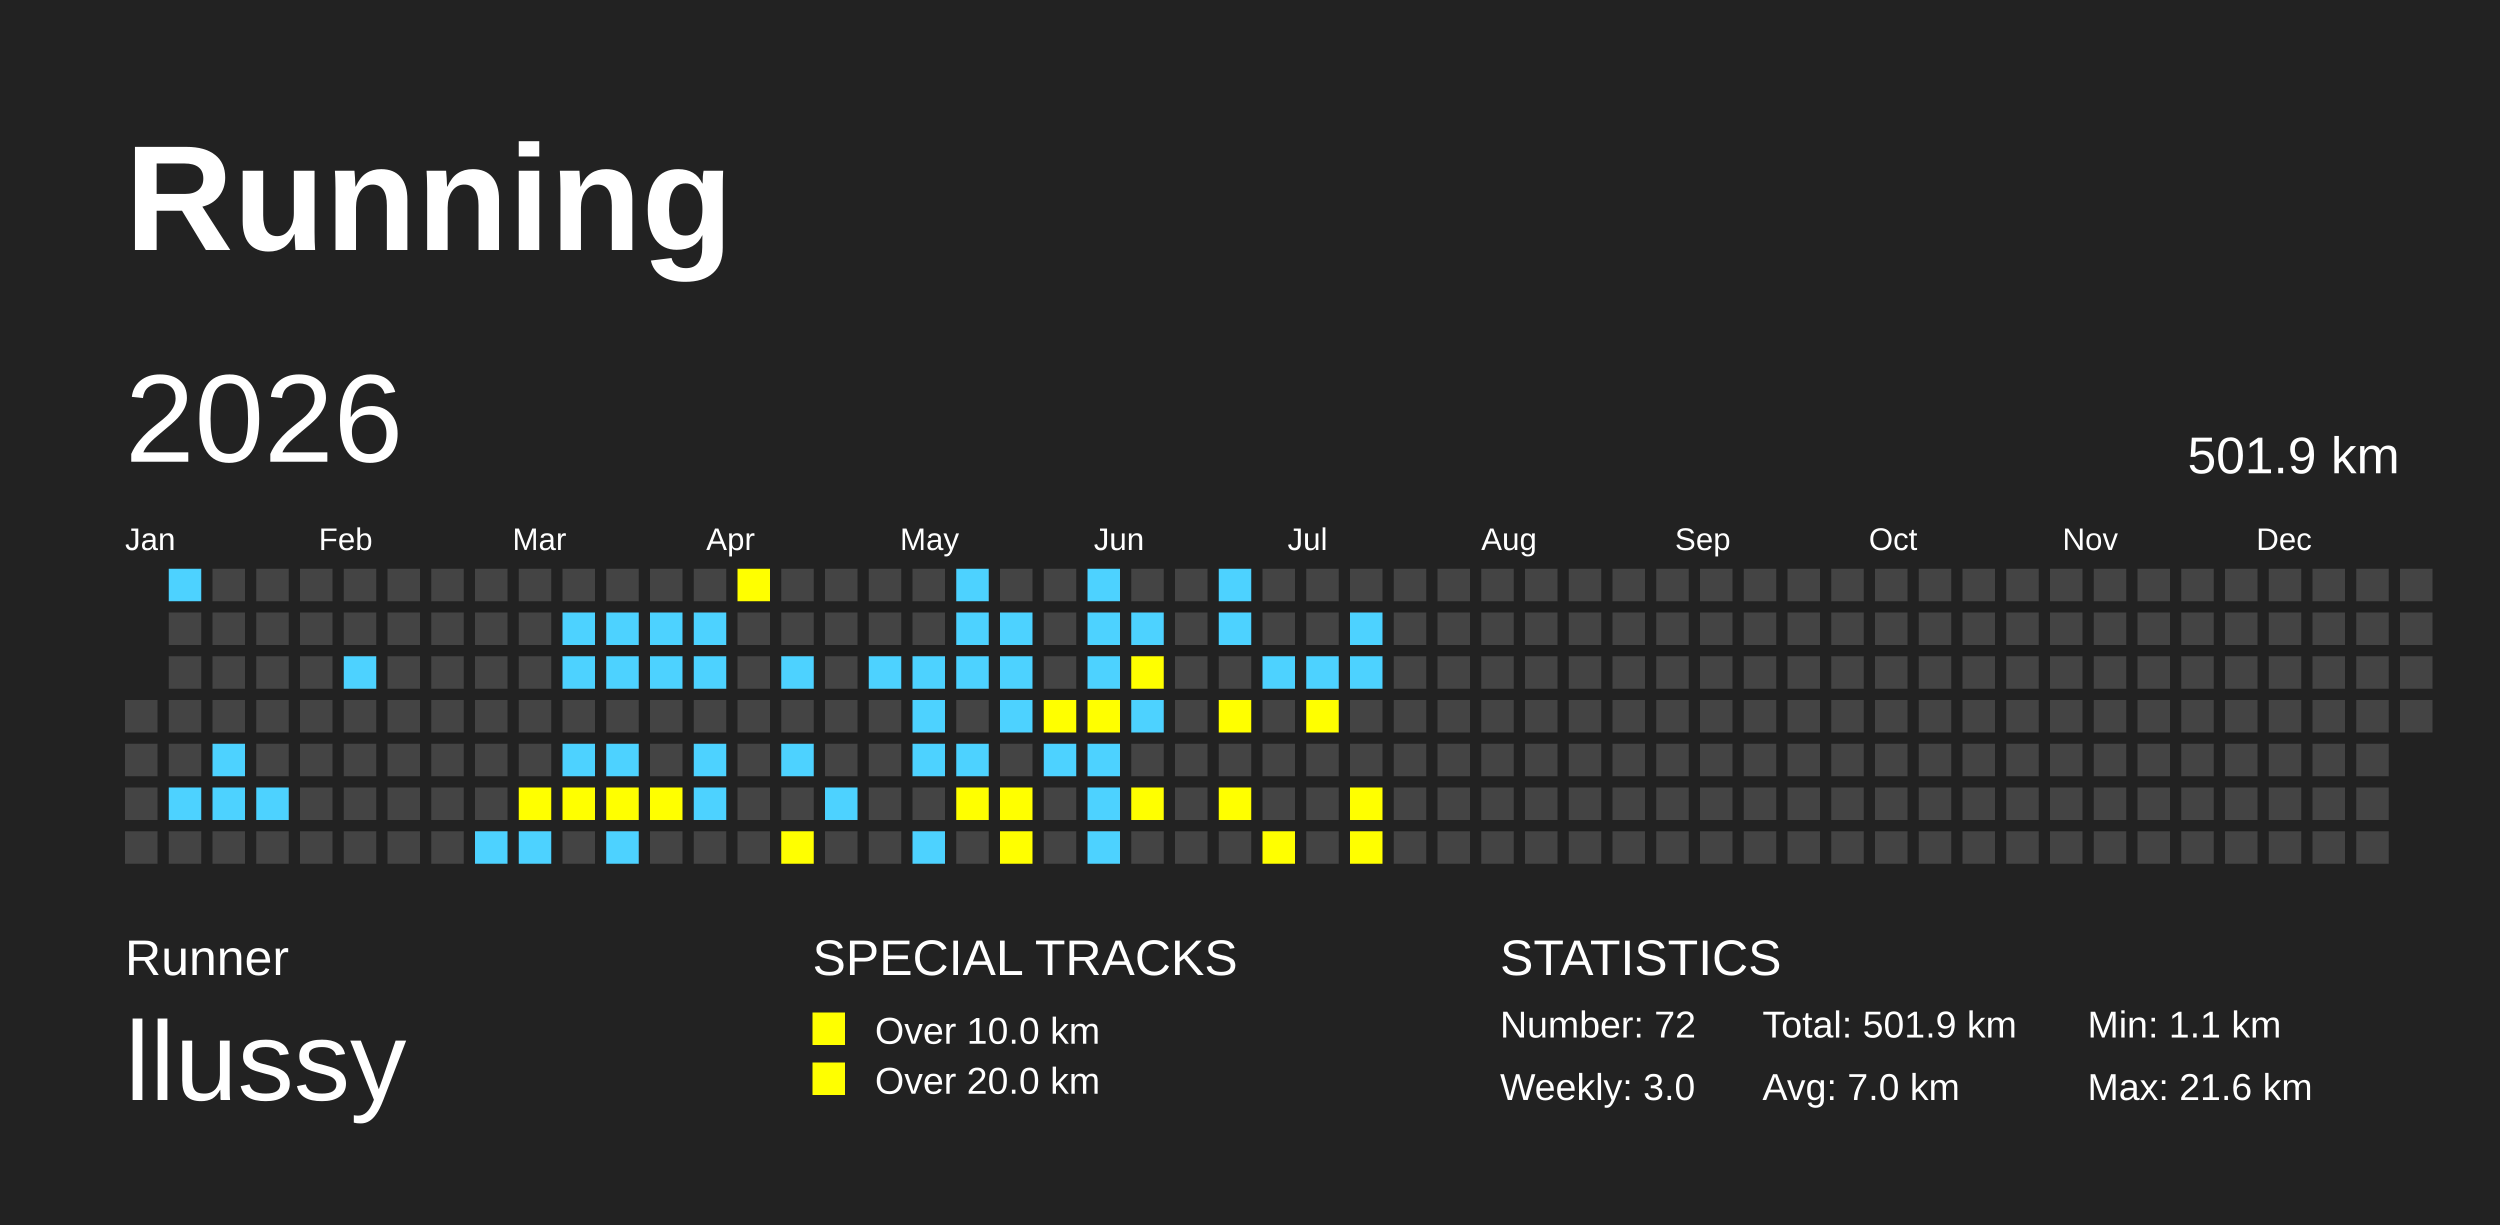
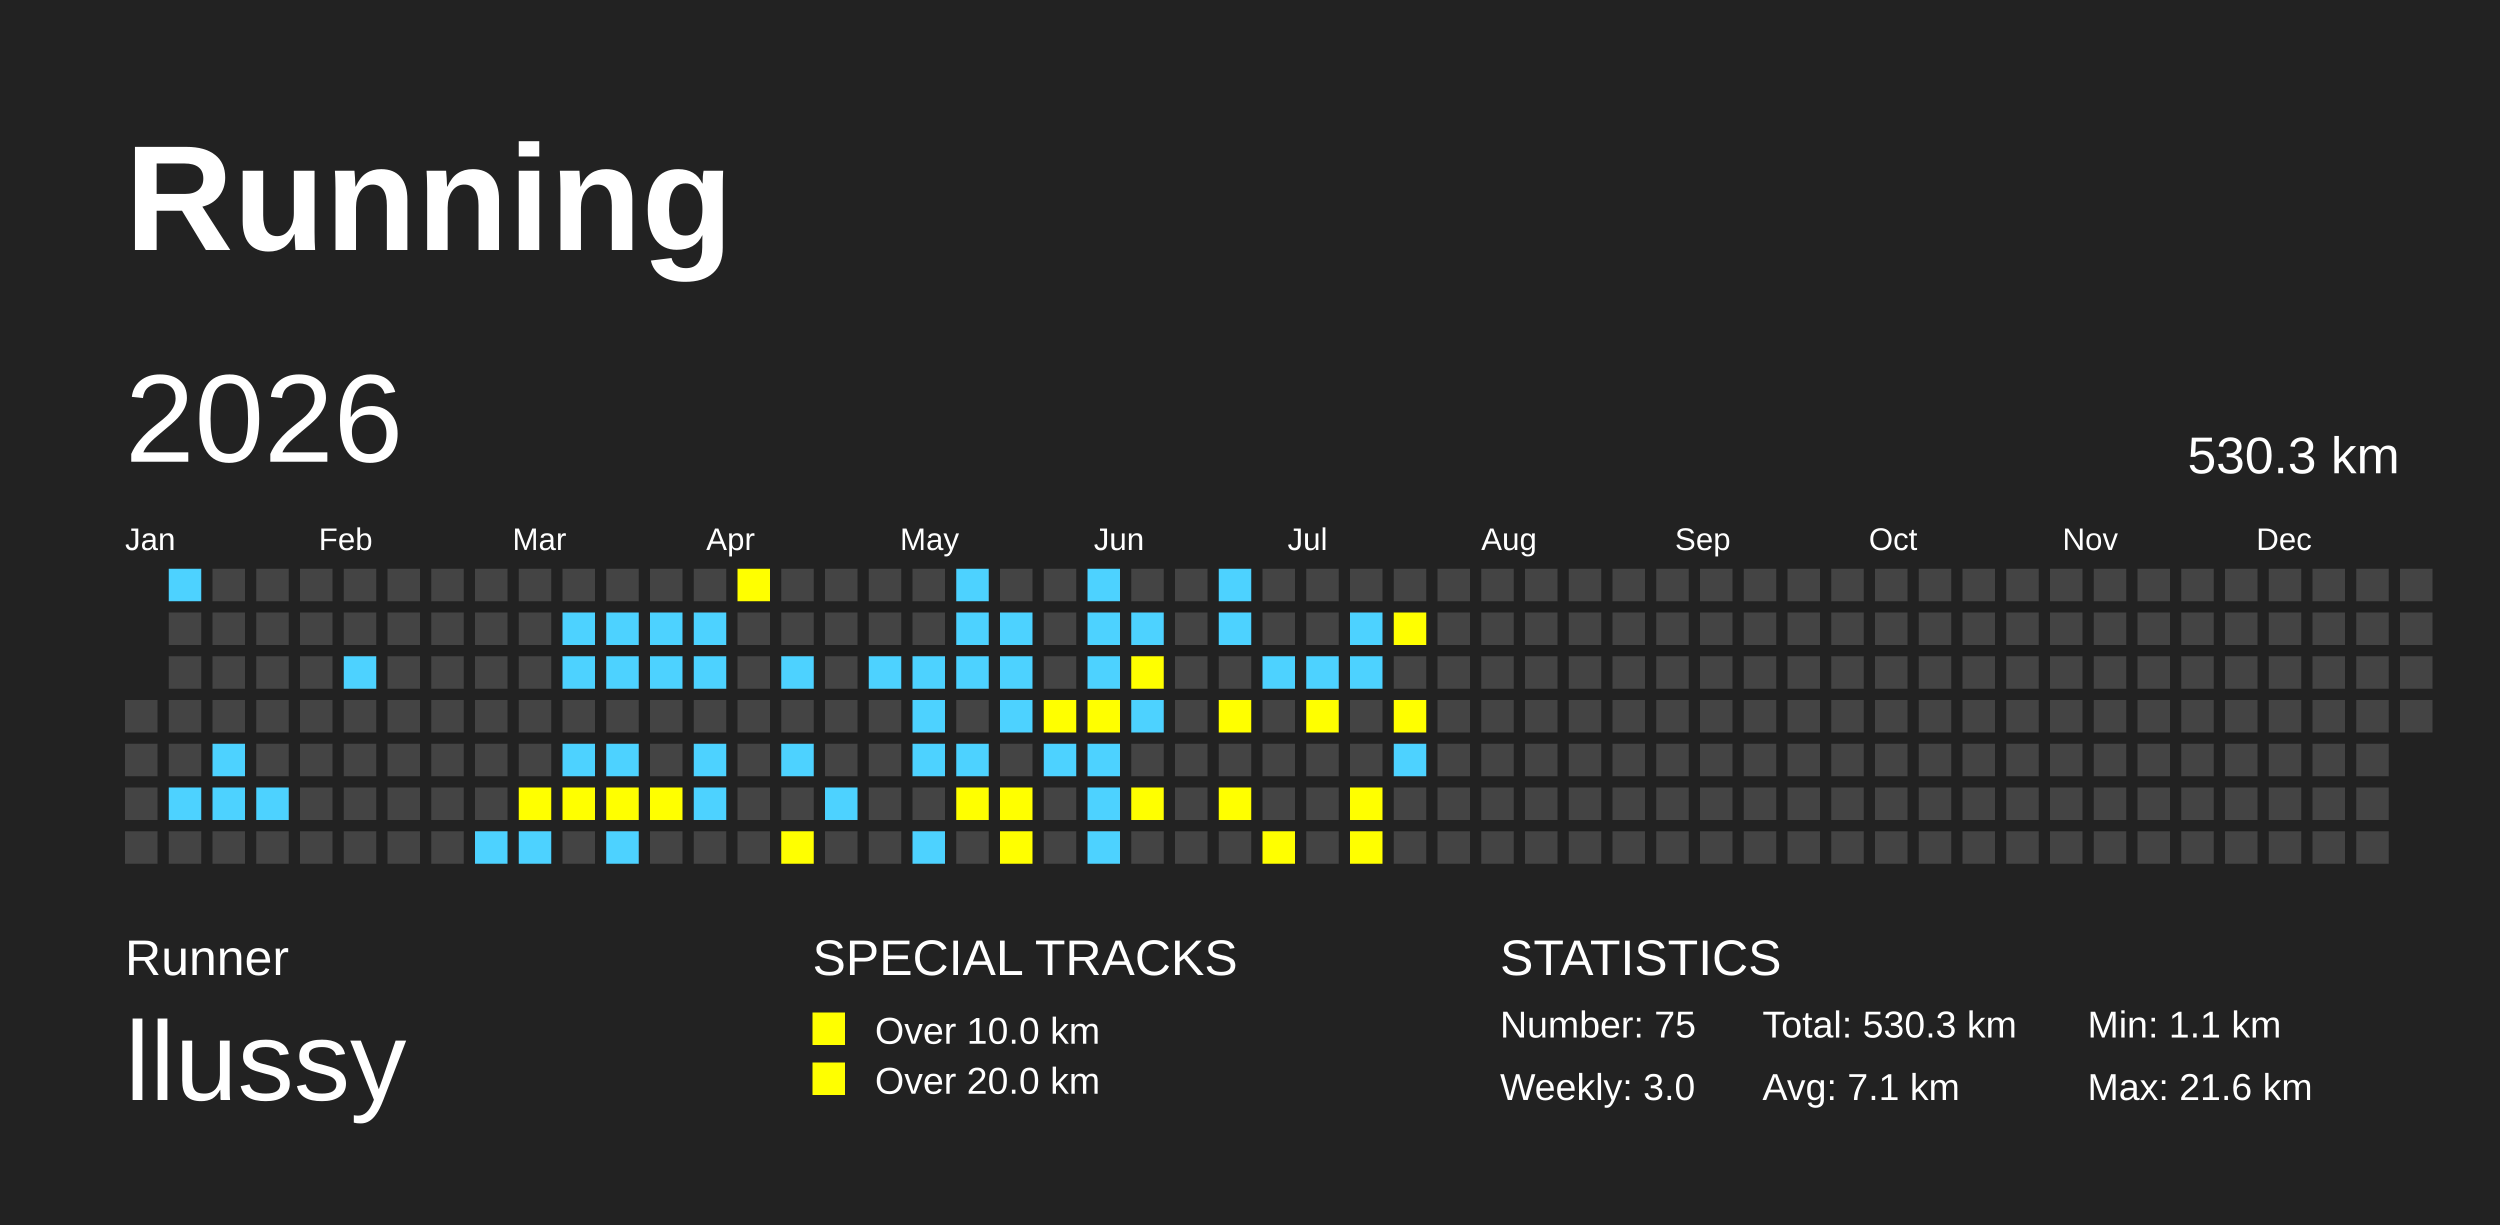
<svg xmlns="http://www.w3.org/2000/svg" baseProfile="full" height="98mm" version="1.1" viewBox="0,0,200,98" width="200mm">
  <defs>
    <pattern height="2" id="indoor-stripe" patternUnits="userSpaceOnUse" width="2">
      <line stroke="white" stroke-opacity="0.45" stroke-width="0.5" x1="0" x2="2" y1="2" y2="0" />
    </pattern>
  </defs>
  <rect fill="#222222" height="98" width="200" x="0" y="0" />
  <text fill="#FFFFFF" style="font-size:12px; font-family:Arial; font-weight:bold;" x="10" y="20">Running</text>
  <text fill="#FFFFFF" style="font-size:4px; font-family:Arial" x="10" y="78">Runner</text>
  <text fill="#FFFFFF" style="font-size:9px; font-family:Arial" x="10" y="88">llussy</text>
  <text fill="#FFFFFF" style="font-size:4px; font-family:Arial" x="65" y="78">SPECIAL TRACKS</text>
  <rect fill="#FFFF00" height="2.6" width="2.6" x="65" y="81" />
  <text fill="#FFFFFF" style="font-size:3px; font-family:Arial" x="70" y="83.5">Over 10.0 km</text>
  <rect fill="#FFFF00" height="2.6" width="2.6" x="65" y="85" />
  <text fill="#FFFFFF" style="font-size:3px; font-family:Arial" x="70" y="87.5">Over 20.0 km</text>
  <text fill="#FFFFFF" style="font-size:4px; font-family:Arial" x="120" y="78">STATISTICS</text>
-   <text fill="#FFFFFF" style="font-size:3px; font-family:Arial" x="120" y="83">Number: 72</text>
+   <text fill="#FFFFFF" style="font-size:3px; font-family:Arial" x="120" y="83">Number: 75</text>
  <text fill="#FFFFFF" style="font-size:3px; font-family:Arial" x="120" y="88">Weekly: 3.0</text>
-   <text fill="#FFFFFF" style="font-size:3px; font-family:Arial" x="141" y="83">Total: 501.9 km</text>
-   <text fill="#FFFFFF" style="font-size:3px; font-family:Arial" x="141" y="88">Avg: 7.0 km</text>
+   <text fill="#FFFFFF" style="font-size:3px; font-family:Arial" x="141" y="83">Total: 530.3 km</text>
+   <text fill="#FFFFFF" style="font-size:3px; font-family:Arial" x="141" y="88">Avg: 7.1 km</text>
  <text fill="#FFFFFF" style="font-size:3px; font-family:Arial" x="167" y="83">Min: 1.1 km</text>
  <text fill="#FFFFFF" style="font-size:3px; font-family:Arial" x="167" y="88">Max: 21.6 km</text>
  <text dominant-baseline="hanging" fill="#FFFFFF" style="font-size:10.0px; font-family:Arial;" x="10" y="30">2026</text>
-   <text dominant-baseline="hanging" fill="#FFFFFF" style="font-size:4.125px; font-family:Arial;" x="175" y="35">501.9 km</text>
+   <text dominant-baseline="hanging" fill="#FFFFFF" style="font-size:4.125px; font-family:Arial;" x="175" y="35">530.3 km</text>
  <text fill="#FFFFFF" style="font-size:2.5px; font-family:Arial" x="10.0" y="44">Jan</text>
  <text fill="#FFFFFF" style="font-size:2.5px; font-family:Arial" x="25.5" y="44">Feb</text>
  <text fill="#FFFFFF" style="font-size:2.5px; font-family:Arial" x="41.0" y="44">Mar</text>
  <text fill="#FFFFFF" style="font-size:2.5px; font-family:Arial" x="56.5" y="44">Apr</text>
  <text fill="#FFFFFF" style="font-size:2.5px; font-family:Arial" x="72.0" y="44">May</text>
  <text fill="#FFFFFF" style="font-size:2.5px; font-family:Arial" x="87.5" y="44">Jun</text>
  <text fill="#FFFFFF" style="font-size:2.5px; font-family:Arial" x="103.0" y="44">Jul</text>
  <text fill="#FFFFFF" style="font-size:2.5px; font-family:Arial" x="118.5" y="44">Aug</text>
  <text fill="#FFFFFF" style="font-size:2.5px; font-family:Arial" x="134.0" y="44">Sep</text>
  <text fill="#FFFFFF" style="font-size:2.5px; font-family:Arial" x="149.5" y="44">Oct</text>
  <text fill="#FFFFFF" style="font-size:2.5px; font-family:Arial" x="165.0" y="44">Nov</text>
  <text fill="#FFFFFF" style="font-size:2.5px; font-family:Arial" x="180.5" y="44">Dec</text>
  <rect fill="#444444" height="2.6" width="2.6" x="10.0" y="56.0" />
  <rect fill="#444444" height="2.6" width="2.6" x="10.0" y="59.5" />
  <rect fill="#444444" height="2.6" width="2.6" x="10.0" y="63.0" />
  <rect fill="#444444" height="2.6" width="2.6" x="10.0" y="66.5" />
  <rect fill="#4dd2ff" height="2.6" width="2.6" x="13.5" y="45.5" />
  <rect fill="#444444" height="2.6" width="2.6" x="13.5" y="49.0" />
  <rect fill="#444444" height="2.6" width="2.6" x="13.5" y="52.5" />
  <rect fill="#444444" height="2.6" width="2.6" x="13.5" y="56.0" />
  <rect fill="#444444" height="2.6" width="2.6" x="13.5" y="59.5" />
  <rect fill="#4dd2ff" height="2.6" width="2.6" x="13.5" y="63.0" />
  <rect fill="#444444" height="2.6" width="2.6" x="13.5" y="66.5" />
  <rect fill="#444444" height="2.6" width="2.6" x="17.0" y="45.5" />
  <rect fill="#444444" height="2.6" width="2.6" x="17.0" y="49.0" />
  <rect fill="#444444" height="2.6" width="2.6" x="17.0" y="52.5" />
  <rect fill="#444444" height="2.6" width="2.6" x="17.0" y="56.0" />
  <rect fill="#4dd2ff" height="2.6" width="2.6" x="17.0" y="59.5" />
  <rect fill="#4dd2ff" height="2.6" width="2.6" x="17.0" y="63.0" />
  <rect fill="#444444" height="2.6" width="2.6" x="17.0" y="66.5" />
  <rect fill="#444444" height="2.6" width="2.6" x="20.5" y="45.5" />
  <rect fill="#444444" height="2.6" width="2.6" x="20.5" y="49.0" />
  <rect fill="#444444" height="2.6" width="2.6" x="20.5" y="52.5" />
  <rect fill="#444444" height="2.6" width="2.6" x="20.5" y="56.0" />
  <rect fill="#444444" height="2.6" width="2.6" x="20.5" y="59.5" />
  <rect fill="#4dd2ff" height="2.6" width="2.6" x="20.5" y="63.0" />
  <rect fill="#444444" height="2.6" width="2.6" x="20.5" y="66.5" />
  <rect fill="#444444" height="2.6" width="2.6" x="24.0" y="45.5" />
  <rect fill="#444444" height="2.6" width="2.6" x="24.0" y="49.0" />
  <rect fill="#444444" height="2.6" width="2.6" x="24.0" y="52.5" />
  <rect fill="#444444" height="2.6" width="2.6" x="24.0" y="56.0" />
  <rect fill="#444444" height="2.6" width="2.6" x="24.0" y="59.5" />
  <rect fill="#444444" height="2.6" width="2.6" x="24.0" y="63.0" />
  <rect fill="#444444" height="2.6" width="2.6" x="24.0" y="66.5" />
  <rect fill="#444444" height="2.6" width="2.6" x="27.5" y="45.5" />
  <rect fill="#444444" height="2.6" width="2.6" x="27.5" y="49.0" />
  <rect fill="#4dd2ff" height="2.6" width="2.6" x="27.5" y="52.5" />
  <rect fill="#444444" height="2.6" width="2.6" x="27.5" y="56.0" />
  <rect fill="#444444" height="2.6" width="2.6" x="27.5" y="59.5" />
  <rect fill="#444444" height="2.6" width="2.6" x="27.5" y="63.0" />
  <rect fill="#444444" height="2.6" width="2.6" x="27.5" y="66.5" />
  <rect fill="#444444" height="2.6" width="2.6" x="31.0" y="45.5" />
  <rect fill="#444444" height="2.6" width="2.6" x="31.0" y="49.0" />
  <rect fill="#444444" height="2.6" width="2.6" x="31.0" y="52.5" />
  <rect fill="#444444" height="2.6" width="2.6" x="31.0" y="56.0" />
  <rect fill="#444444" height="2.6" width="2.6" x="31.0" y="59.5" />
  <rect fill="#444444" height="2.6" width="2.6" x="31.0" y="63.0" />
  <rect fill="#444444" height="2.6" width="2.6" x="31.0" y="66.5" />
  <rect fill="#444444" height="2.6" width="2.6" x="34.5" y="45.5" />
  <rect fill="#444444" height="2.6" width="2.6" x="34.5" y="49.0" />
  <rect fill="#444444" height="2.6" width="2.6" x="34.5" y="52.5" />
  <rect fill="#444444" height="2.6" width="2.6" x="34.5" y="56.0" />
  <rect fill="#444444" height="2.6" width="2.6" x="34.5" y="59.5" />
  <rect fill="#444444" height="2.6" width="2.6" x="34.5" y="63.0" />
  <rect fill="#444444" height="2.6" width="2.6" x="34.5" y="66.5" />
  <rect fill="#444444" height="2.6" width="2.6" x="38.0" y="45.5" />
  <rect fill="#444444" height="2.6" width="2.6" x="38.0" y="49.0" />
  <rect fill="#444444" height="2.6" width="2.6" x="38.0" y="52.5" />
  <rect fill="#444444" height="2.6" width="2.6" x="38.0" y="56.0" />
  <rect fill="#444444" height="2.6" width="2.6" x="38.0" y="59.5" />
  <rect fill="#444444" height="2.6" width="2.6" x="38.0" y="63.0" />
  <rect fill="#4dd2ff" height="2.6" width="2.6" x="38.0" y="66.5" />
  <rect fill="#444444" height="2.6" width="2.6" x="41.5" y="45.5" />
  <rect fill="#444444" height="2.6" width="2.6" x="41.5" y="49.0" />
  <rect fill="#444444" height="2.6" width="2.6" x="41.5" y="52.5" />
  <rect fill="#444444" height="2.6" width="2.6" x="41.5" y="56.0" />
  <rect fill="#444444" height="2.6" width="2.6" x="41.5" y="59.5" />
  <rect fill="#ffff00" height="2.6" width="2.6" x="41.5" y="63.0" />
  <rect fill="#4dd2ff" height="2.6" width="2.6" x="41.5" y="66.5" />
  <rect fill="#444444" height="2.6" width="2.6" x="45.0" y="45.5" />
  <rect fill="#4dd2ff" height="2.6" width="2.6" x="45.0" y="49.0" />
  <rect fill="#4dd2ff" height="2.6" width="2.6" x="45.0" y="52.5" />
  <rect fill="#444444" height="2.6" width="2.6" x="45.0" y="56.0" />
  <rect fill="#4dd2ff" height="2.6" width="2.6" x="45.0" y="59.5" />
  <rect fill="#ffff00" height="2.6" width="2.6" x="45.0" y="63.0" />
  <rect fill="#444444" height="2.6" width="2.6" x="45.0" y="66.5" />
  <rect fill="#444444" height="2.6" width="2.6" x="48.5" y="45.5" />
  <rect fill="#4dd2ff" height="2.6" width="2.6" x="48.5" y="49.0" />
  <rect fill="#4dd2ff" height="2.6" width="2.6" x="48.5" y="52.5" />
  <rect fill="#444444" height="2.6" width="2.6" x="48.5" y="56.0" />
  <rect fill="#4dd2ff" height="2.6" width="2.6" x="48.5" y="59.5" />
  <rect fill="#ffff00" height="2.6" width="2.6" x="48.5" y="63.0" />
  <rect fill="#4dd2ff" height="2.6" width="2.6" x="48.5" y="66.5" />
  <rect fill="#444444" height="2.6" width="2.6" x="52.0" y="45.5" />
  <rect fill="#4dd2ff" height="2.6" width="2.6" x="52.0" y="49.0" />
  <rect fill="#4dd2ff" height="2.6" width="2.6" x="52.0" y="52.5" />
  <rect fill="#444444" height="2.6" width="2.6" x="52.0" y="56.0" />
  <rect fill="#444444" height="2.6" width="2.6" x="52.0" y="59.5" />
  <rect fill="#FFFF00" height="2.6" width="2.6" x="52.0" y="63.0" />
  <rect fill="#444444" height="2.6" width="2.6" x="52.0" y="66.5" />
  <rect fill="#444444" height="2.6" width="2.6" x="55.5" y="45.5" />
  <rect fill="#4dd2ff" height="2.6" width="2.6" x="55.5" y="49.0" />
  <rect fill="#4dd2ff" height="2.6" width="2.6" x="55.5" y="52.5" />
  <rect fill="#444444" height="2.6" width="2.6" x="55.5" y="56.0" />
  <rect fill="#4dd2ff" height="2.6" width="2.6" x="55.5" y="59.5" />
  <rect fill="#4dd2ff" height="2.6" width="2.6" x="55.5" y="63.0" />
  <rect fill="#444444" height="2.6" width="2.6" x="55.5" y="66.5" />
  <rect fill="#ffff00" height="2.6" width="2.6" x="59.0" y="45.5" />
  <rect fill="#444444" height="2.6" width="2.6" x="59.0" y="49.0" />
  <rect fill="#444444" height="2.6" width="2.6" x="59.0" y="52.5" />
  <rect fill="#444444" height="2.6" width="2.6" x="59.0" y="56.0" />
  <rect fill="#444444" height="2.6" width="2.6" x="59.0" y="59.5" />
  <rect fill="#444444" height="2.6" width="2.6" x="59.0" y="63.0" />
  <rect fill="#444444" height="2.6" width="2.6" x="59.0" y="66.5" />
  <rect fill="#444444" height="2.6" width="2.6" x="62.5" y="45.5" />
  <rect fill="#444444" height="2.6" width="2.6" x="62.5" y="49.0" />
  <rect fill="#4dd2ff" height="2.6" width="2.6" x="62.5" y="52.5" />
  <rect fill="#444444" height="2.6" width="2.6" x="62.5" y="56.0" />
  <rect fill="#4dd2ff" height="2.6" width="2.6" x="62.5" y="59.5" />
  <rect fill="#444444" height="2.6" width="2.6" x="62.5" y="63.0" />
  <rect fill="#ffff00" height="2.6" width="2.6" x="62.5" y="66.5" />
  <rect fill="#444444" height="2.6" width="2.6" x="66.0" y="45.5" />
  <rect fill="#444444" height="2.6" width="2.6" x="66.0" y="49.0" />
  <rect fill="#444444" height="2.6" width="2.6" x="66.0" y="52.5" />
  <rect fill="#444444" height="2.6" width="2.6" x="66.0" y="56.0" />
  <rect fill="#444444" height="2.6" width="2.6" x="66.0" y="59.5" />
  <rect fill="#4dd2ff" height="2.6" width="2.6" x="66.0" y="63.0" />
  <rect fill="#444444" height="2.6" width="2.6" x="66.0" y="66.5" />
  <rect fill="#444444" height="2.6" width="2.6" x="69.5" y="45.5" />
  <rect fill="#444444" height="2.6" width="2.6" x="69.5" y="49.0" />
  <rect fill="#4dd2ff" height="2.6" width="2.6" x="69.5" y="52.5" />
  <rect fill="#444444" height="2.6" width="2.6" x="69.5" y="56.0" />
  <rect fill="#444444" height="2.6" width="2.6" x="69.5" y="59.5" />
  <rect fill="#444444" height="2.6" width="2.6" x="69.5" y="63.0" />
  <rect fill="#444444" height="2.6" width="2.6" x="69.5" y="66.5" />
  <rect fill="#444444" height="2.6" width="2.6" x="73.0" y="45.5" />
  <rect fill="#444444" height="2.6" width="2.6" x="73.0" y="49.0" />
  <rect fill="#4dd2ff" height="2.6" width="2.6" x="73.0" y="52.5" />
  <rect fill="#4dd2ff" height="2.6" width="2.6" x="73.0" y="56.0" />
  <rect fill="#4dd2ff" height="2.6" width="2.6" x="73.0" y="59.5" />
  <rect fill="#444444" height="2.6" width="2.6" x="73.0" y="63.0" />
  <rect fill="#4dd2ff" height="2.6" width="2.6" x="73.0" y="66.5" />
  <rect fill="#4dd2ff" height="2.6" width="2.6" x="76.5" y="45.5" />
  <rect fill="#4dd2ff" height="2.6" width="2.6" x="76.5" y="49.0" />
  <rect fill="#4dd2ff" height="2.6" width="2.6" x="76.5" y="52.5" />
  <rect fill="#444444" height="2.6" width="2.6" x="76.5" y="56.0" />
  <rect fill="#4dd2ff" height="2.6" width="2.6" x="76.5" y="59.5" />
  <rect fill="#ffff00" height="2.6" width="2.6" x="76.5" y="63.0" />
  <rect fill="#444444" height="2.6" width="2.6" x="76.5" y="66.5" />
  <rect fill="#444444" height="2.6" width="2.6" x="80.0" y="45.5" />
  <rect fill="#4dd2ff" height="2.6" width="2.6" x="80.0" y="49.0" />
  <rect fill="#4dd2ff" height="2.6" width="2.6" x="80.0" y="52.5" />
  <rect fill="#4dd2ff" height="2.6" width="2.6" x="80.0" y="56.0" />
  <rect fill="#444444" height="2.6" width="2.6" x="80.0" y="59.5" />
  <rect fill="#ffff00" height="2.6" width="2.6" x="80.0" y="63.0" />
  <rect fill="#ffff00" height="2.6" width="2.6" x="80.0" y="66.5" />
  <rect fill="#444444" height="2.6" width="2.6" x="83.5" y="45.5" />
  <rect fill="#444444" height="2.6" width="2.6" x="83.5" y="49.0" />
  <rect fill="#444444" height="2.6" width="2.6" x="83.5" y="52.5" />
  <rect fill="#ffff00" height="2.6" width="2.6" x="83.5" y="56.0" />
  <rect fill="#4dd2ff" height="2.6" width="2.6" x="83.5" y="59.5" />
  <rect fill="#444444" height="2.6" width="2.6" x="83.5" y="63.0" />
  <rect fill="#444444" height="2.6" width="2.6" x="83.5" y="66.5" />
  <rect fill="#4dd2ff" height="2.6" width="2.6" x="87.0" y="45.5" />
  <rect fill="#4dd2ff" height="2.6" width="2.6" x="87.0" y="49.0" />
  <rect fill="#4dd2ff" height="2.6" width="2.6" x="87.0" y="52.5" />
  <rect fill="#ffff00" height="2.6" width="2.6" x="87.0" y="56.0" />
  <rect fill="#4dd2ff" height="2.6" width="2.6" x="87.0" y="59.5" />
  <rect fill="#4dd2ff" height="2.6" width="2.6" x="87.0" y="63.0" />
  <rect fill="#4dd2ff" height="2.6" width="2.6" x="87.0" y="66.5" />
  <rect fill="#444444" height="2.6" width="2.6" x="90.5" y="45.5" />
  <rect fill="#4dd2ff" height="2.6" width="2.6" x="90.5" y="49.0" />
  <rect fill="#ffff00" height="2.6" width="2.6" x="90.5" y="52.5" />
  <rect fill="#4dd2ff" height="2.6" width="2.6" x="90.5" y="56.0" />
  <rect fill="#444444" height="2.6" width="2.6" x="90.5" y="59.5" />
  <rect fill="#ffff00" height="2.6" width="2.6" x="90.5" y="63.0" />
  <rect fill="#444444" height="2.6" width="2.6" x="90.5" y="66.5" />
  <rect fill="#444444" height="2.6" width="2.6" x="94.0" y="45.5" />
  <rect fill="#444444" height="2.6" width="2.6" x="94.0" y="49.0" />
  <rect fill="#444444" height="2.6" width="2.6" x="94.0" y="52.5" />
  <rect fill="#444444" height="2.6" width="2.6" x="94.0" y="56.0" />
  <rect fill="#444444" height="2.6" width="2.6" x="94.0" y="59.5" />
  <rect fill="#444444" height="2.6" width="2.6" x="94.0" y="63.0" />
  <rect fill="#444444" height="2.6" width="2.6" x="94.0" y="66.5" />
  <rect fill="#4dd2ff" height="2.6" width="2.6" x="97.5" y="45.5" />
  <rect fill="#4dd2ff" height="2.6" width="2.6" x="97.5" y="49.0" />
  <rect fill="#444444" height="2.6" width="2.6" x="97.5" y="52.5" />
  <rect fill="#ffff00" height="2.6" width="2.6" x="97.5" y="56.0" />
  <rect fill="#444444" height="2.6" width="2.6" x="97.5" y="59.5" />
  <rect fill="#FFFF00" height="2.6" width="2.6" x="97.5" y="63.0" />
  <rect fill="#444444" height="2.6" width="2.6" x="97.5" y="66.5" />
  <rect fill="#444444" height="2.6" width="2.6" x="101.0" y="45.5" />
  <rect fill="#444444" height="2.6" width="2.6" x="101.0" y="49.0" />
  <rect fill="#4dd2ff" height="2.6" width="2.6" x="101.0" y="52.5" />
  <rect fill="#444444" height="2.6" width="2.6" x="101.0" y="56.0" />
  <rect fill="#444444" height="2.6" width="2.6" x="101.0" y="59.5" />
  <rect fill="#444444" height="2.6" width="2.6" x="101.0" y="63.0" />
  <rect fill="#ffff00" height="2.6" width="2.6" x="101.0" y="66.5" />
  <rect fill="#444444" height="2.6" width="2.6" x="104.5" y="45.5" />
  <rect fill="#444444" height="2.6" width="2.6" x="104.5" y="49.0" />
  <rect fill="#4dd2ff" height="2.6" width="2.6" x="104.5" y="52.5" />
  <rect fill="#ffff00" height="2.6" width="2.6" x="104.5" y="56.0" />
  <rect fill="#444444" height="2.6" width="2.6" x="104.5" y="59.5" />
  <rect fill="#444444" height="2.6" width="2.6" x="104.5" y="63.0" />
  <rect fill="#444444" height="2.6" width="2.6" x="104.5" y="66.5" />
  <rect fill="#444444" height="2.6" width="2.6" x="108.0" y="45.5" />
  <rect fill="#4dd2ff" height="2.6" width="2.6" x="108.0" y="49.0" />
  <rect fill="#4dd2ff" height="2.6" width="2.6" x="108.0" y="52.5" />
  <rect fill="#444444" height="2.6" width="2.6" x="108.0" y="56.0" />
  <rect fill="#444444" height="2.6" width="2.6" x="108.0" y="59.5" />
  <rect fill="#ffff00" height="2.6" width="2.6" x="108.0" y="63.0" />
  <rect fill="#ffff00" height="2.6" width="2.6" x="108.0" y="66.5" />
  <rect fill="#444444" height="2.6" width="2.6" x="111.5" y="45.5" />
-   <rect fill="#444444" height="2.6" width="2.6" x="111.5" y="49.0" />
+   <rect fill="#ffff00" height="2.6" width="2.6" x="111.5" y="49.0" />
  <rect fill="#444444" height="2.6" width="2.6" x="111.5" y="52.5" />
-   <rect fill="#444444" height="2.6" width="2.6" x="111.5" y="56.0" />
-   <rect fill="#444444" height="2.6" width="2.6" x="111.5" y="59.5" />
+   <rect fill="#ffff00" height="2.6" width="2.6" x="111.5" y="56.0" />
+   <rect fill="#4dd2ff" height="2.6" width="2.6" x="111.5" y="59.5" />
  <rect fill="#444444" height="2.6" width="2.6" x="111.5" y="63.0" />
  <rect fill="#444444" height="2.6" width="2.6" x="111.5" y="66.5" />
  <rect fill="#444444" height="2.6" width="2.6" x="115.0" y="45.5" />
  <rect fill="#444444" height="2.6" width="2.6" x="115.0" y="49.0" />
  <rect fill="#444444" height="2.6" width="2.6" x="115.0" y="52.5" />
  <rect fill="#444444" height="2.6" width="2.6" x="115.0" y="56.0" />
  <rect fill="#444444" height="2.6" width="2.6" x="115.0" y="59.5" />
  <rect fill="#444444" height="2.6" width="2.6" x="115.0" y="63.0" />
  <rect fill="#444444" height="2.6" width="2.6" x="115.0" y="66.5" />
  <rect fill="#444444" height="2.6" width="2.6" x="118.5" y="45.5" />
  <rect fill="#444444" height="2.6" width="2.6" x="118.5" y="49.0" />
  <rect fill="#444444" height="2.6" width="2.6" x="118.5" y="52.5" />
  <rect fill="#444444" height="2.6" width="2.6" x="118.5" y="56.0" />
  <rect fill="#444444" height="2.6" width="2.6" x="118.5" y="59.5" />
  <rect fill="#444444" height="2.6" width="2.6" x="118.5" y="63.0" />
  <rect fill="#444444" height="2.6" width="2.6" x="118.5" y="66.5" />
  <rect fill="#444444" height="2.6" width="2.6" x="122.0" y="45.5" />
  <rect fill="#444444" height="2.6" width="2.6" x="122.0" y="49.0" />
  <rect fill="#444444" height="2.6" width="2.6" x="122.0" y="52.5" />
  <rect fill="#444444" height="2.6" width="2.6" x="122.0" y="56.0" />
  <rect fill="#444444" height="2.6" width="2.6" x="122.0" y="59.5" />
  <rect fill="#444444" height="2.6" width="2.6" x="122.0" y="63.0" />
  <rect fill="#444444" height="2.6" width="2.6" x="122.0" y="66.5" />
  <rect fill="#444444" height="2.6" width="2.6" x="125.5" y="45.5" />
  <rect fill="#444444" height="2.6" width="2.6" x="125.5" y="49.0" />
  <rect fill="#444444" height="2.6" width="2.6" x="125.5" y="52.5" />
  <rect fill="#444444" height="2.6" width="2.6" x="125.5" y="56.0" />
  <rect fill="#444444" height="2.6" width="2.6" x="125.5" y="59.5" />
  <rect fill="#444444" height="2.6" width="2.6" x="125.5" y="63.0" />
  <rect fill="#444444" height="2.6" width="2.6" x="125.5" y="66.5" />
  <rect fill="#444444" height="2.6" width="2.6" x="129.0" y="45.5" />
  <rect fill="#444444" height="2.6" width="2.6" x="129.0" y="49.0" />
  <rect fill="#444444" height="2.6" width="2.6" x="129.0" y="52.5" />
  <rect fill="#444444" height="2.6" width="2.6" x="129.0" y="56.0" />
  <rect fill="#444444" height="2.6" width="2.6" x="129.0" y="59.5" />
  <rect fill="#444444" height="2.6" width="2.6" x="129.0" y="63.0" />
  <rect fill="#444444" height="2.6" width="2.6" x="129.0" y="66.5" />
  <rect fill="#444444" height="2.6" width="2.6" x="132.5" y="45.5" />
  <rect fill="#444444" height="2.6" width="2.6" x="132.5" y="49.0" />
  <rect fill="#444444" height="2.6" width="2.6" x="132.5" y="52.5" />
  <rect fill="#444444" height="2.6" width="2.6" x="132.5" y="56.0" />
  <rect fill="#444444" height="2.6" width="2.6" x="132.5" y="59.5" />
  <rect fill="#444444" height="2.6" width="2.6" x="132.5" y="63.0" />
  <rect fill="#444444" height="2.6" width="2.6" x="132.5" y="66.5" />
  <rect fill="#444444" height="2.6" width="2.6" x="136.0" y="45.5" />
  <rect fill="#444444" height="2.6" width="2.6" x="136.0" y="49.0" />
  <rect fill="#444444" height="2.6" width="2.6" x="136.0" y="52.5" />
  <rect fill="#444444" height="2.6" width="2.6" x="136.0" y="56.0" />
  <rect fill="#444444" height="2.6" width="2.6" x="136.0" y="59.5" />
  <rect fill="#444444" height="2.6" width="2.6" x="136.0" y="63.0" />
  <rect fill="#444444" height="2.6" width="2.6" x="136.0" y="66.5" />
  <rect fill="#444444" height="2.6" width="2.6" x="139.5" y="45.5" />
  <rect fill="#444444" height="2.6" width="2.6" x="139.5" y="49.0" />
  <rect fill="#444444" height="2.6" width="2.6" x="139.5" y="52.5" />
  <rect fill="#444444" height="2.6" width="2.6" x="139.5" y="56.0" />
  <rect fill="#444444" height="2.6" width="2.6" x="139.5" y="59.5" />
  <rect fill="#444444" height="2.6" width="2.6" x="139.5" y="63.0" />
  <rect fill="#444444" height="2.6" width="2.6" x="139.5" y="66.5" />
  <rect fill="#444444" height="2.6" width="2.6" x="143.0" y="45.5" />
  <rect fill="#444444" height="2.6" width="2.6" x="143.0" y="49.0" />
  <rect fill="#444444" height="2.6" width="2.6" x="143.0" y="52.5" />
  <rect fill="#444444" height="2.6" width="2.6" x="143.0" y="56.0" />
  <rect fill="#444444" height="2.6" width="2.6" x="143.0" y="59.5" />
  <rect fill="#444444" height="2.6" width="2.6" x="143.0" y="63.0" />
  <rect fill="#444444" height="2.6" width="2.6" x="143.0" y="66.5" />
  <rect fill="#444444" height="2.6" width="2.6" x="146.5" y="45.5" />
  <rect fill="#444444" height="2.6" width="2.6" x="146.5" y="49.0" />
  <rect fill="#444444" height="2.6" width="2.6" x="146.5" y="52.5" />
  <rect fill="#444444" height="2.6" width="2.6" x="146.5" y="56.0" />
  <rect fill="#444444" height="2.6" width="2.6" x="146.5" y="59.5" />
  <rect fill="#444444" height="2.6" width="2.6" x="146.5" y="63.0" />
  <rect fill="#444444" height="2.6" width="2.6" x="146.5" y="66.5" />
  <rect fill="#444444" height="2.6" width="2.6" x="150.0" y="45.5" />
  <rect fill="#444444" height="2.6" width="2.6" x="150.0" y="49.0" />
  <rect fill="#444444" height="2.6" width="2.6" x="150.0" y="52.5" />
  <rect fill="#444444" height="2.6" width="2.6" x="150.0" y="56.0" />
  <rect fill="#444444" height="2.6" width="2.6" x="150.0" y="59.5" />
  <rect fill="#444444" height="2.6" width="2.6" x="150.0" y="63.0" />
  <rect fill="#444444" height="2.6" width="2.6" x="150.0" y="66.5" />
  <rect fill="#444444" height="2.6" width="2.6" x="153.5" y="45.5" />
  <rect fill="#444444" height="2.6" width="2.6" x="153.5" y="49.0" />
  <rect fill="#444444" height="2.6" width="2.6" x="153.5" y="52.5" />
  <rect fill="#444444" height="2.6" width="2.6" x="153.5" y="56.0" />
  <rect fill="#444444" height="2.6" width="2.6" x="153.5" y="59.5" />
  <rect fill="#444444" height="2.6" width="2.6" x="153.5" y="63.0" />
  <rect fill="#444444" height="2.6" width="2.6" x="153.5" y="66.5" />
  <rect fill="#444444" height="2.6" width="2.6" x="157.0" y="45.5" />
  <rect fill="#444444" height="2.6" width="2.6" x="157.0" y="49.0" />
  <rect fill="#444444" height="2.6" width="2.6" x="157.0" y="52.5" />
  <rect fill="#444444" height="2.6" width="2.6" x="157.0" y="56.0" />
  <rect fill="#444444" height="2.6" width="2.6" x="157.0" y="59.5" />
  <rect fill="#444444" height="2.6" width="2.6" x="157.0" y="63.0" />
  <rect fill="#444444" height="2.6" width="2.6" x="157.0" y="66.5" />
  <rect fill="#444444" height="2.6" width="2.6" x="160.5" y="45.5" />
  <rect fill="#444444" height="2.6" width="2.6" x="160.5" y="49.0" />
  <rect fill="#444444" height="2.6" width="2.6" x="160.5" y="52.5" />
  <rect fill="#444444" height="2.6" width="2.6" x="160.5" y="56.0" />
  <rect fill="#444444" height="2.6" width="2.6" x="160.5" y="59.5" />
  <rect fill="#444444" height="2.6" width="2.6" x="160.5" y="63.0" />
  <rect fill="#444444" height="2.6" width="2.6" x="160.5" y="66.5" />
  <rect fill="#444444" height="2.6" width="2.6" x="164.0" y="45.5" />
  <rect fill="#444444" height="2.6" width="2.6" x="164.0" y="49.0" />
  <rect fill="#444444" height="2.6" width="2.6" x="164.0" y="52.5" />
  <rect fill="#444444" height="2.6" width="2.6" x="164.0" y="56.0" />
  <rect fill="#444444" height="2.6" width="2.6" x="164.0" y="59.5" />
  <rect fill="#444444" height="2.6" width="2.6" x="164.0" y="63.0" />
  <rect fill="#444444" height="2.6" width="2.6" x="164.0" y="66.5" />
  <rect fill="#444444" height="2.6" width="2.6" x="167.5" y="45.5" />
  <rect fill="#444444" height="2.6" width="2.6" x="167.5" y="49.0" />
  <rect fill="#444444" height="2.6" width="2.6" x="167.5" y="52.5" />
  <rect fill="#444444" height="2.6" width="2.6" x="167.5" y="56.0" />
  <rect fill="#444444" height="2.6" width="2.6" x="167.5" y="59.5" />
  <rect fill="#444444" height="2.6" width="2.6" x="167.5" y="63.0" />
  <rect fill="#444444" height="2.6" width="2.6" x="167.5" y="66.5" />
  <rect fill="#444444" height="2.6" width="2.6" x="171.0" y="45.5" />
  <rect fill="#444444" height="2.6" width="2.6" x="171.0" y="49.0" />
  <rect fill="#444444" height="2.6" width="2.6" x="171.0" y="52.5" />
  <rect fill="#444444" height="2.6" width="2.6" x="171.0" y="56.0" />
  <rect fill="#444444" height="2.6" width="2.6" x="171.0" y="59.5" />
  <rect fill="#444444" height="2.6" width="2.6" x="171.0" y="63.0" />
  <rect fill="#444444" height="2.6" width="2.6" x="171.0" y="66.5" />
  <rect fill="#444444" height="2.6" width="2.6" x="174.5" y="45.5" />
  <rect fill="#444444" height="2.6" width="2.6" x="174.5" y="49.0" />
  <rect fill="#444444" height="2.6" width="2.6" x="174.5" y="52.5" />
  <rect fill="#444444" height="2.6" width="2.6" x="174.5" y="56.0" />
  <rect fill="#444444" height="2.6" width="2.6" x="174.5" y="59.5" />
  <rect fill="#444444" height="2.6" width="2.6" x="174.5" y="63.0" />
  <rect fill="#444444" height="2.6" width="2.6" x="174.5" y="66.5" />
  <rect fill="#444444" height="2.6" width="2.6" x="178.0" y="45.5" />
  <rect fill="#444444" height="2.6" width="2.6" x="178.0" y="49.0" />
  <rect fill="#444444" height="2.6" width="2.6" x="178.0" y="52.5" />
  <rect fill="#444444" height="2.6" width="2.6" x="178.0" y="56.0" />
  <rect fill="#444444" height="2.6" width="2.6" x="178.0" y="59.5" />
  <rect fill="#444444" height="2.6" width="2.6" x="178.0" y="63.0" />
  <rect fill="#444444" height="2.6" width="2.6" x="178.0" y="66.5" />
  <rect fill="#444444" height="2.6" width="2.6" x="181.5" y="45.5" />
  <rect fill="#444444" height="2.6" width="2.6" x="181.5" y="49.0" />
  <rect fill="#444444" height="2.6" width="2.6" x="181.5" y="52.5" />
  <rect fill="#444444" height="2.6" width="2.6" x="181.5" y="56.0" />
  <rect fill="#444444" height="2.6" width="2.6" x="181.5" y="59.5" />
  <rect fill="#444444" height="2.6" width="2.6" x="181.5" y="63.0" />
  <rect fill="#444444" height="2.6" width="2.6" x="181.5" y="66.5" />
  <rect fill="#444444" height="2.6" width="2.6" x="185.0" y="45.5" />
  <rect fill="#444444" height="2.6" width="2.6" x="185.0" y="49.0" />
  <rect fill="#444444" height="2.6" width="2.6" x="185.0" y="52.5" />
  <rect fill="#444444" height="2.6" width="2.6" x="185.0" y="56.0" />
  <rect fill="#444444" height="2.6" width="2.6" x="185.0" y="59.5" />
  <rect fill="#444444" height="2.6" width="2.6" x="185.0" y="63.0" />
  <rect fill="#444444" height="2.6" width="2.6" x="185.0" y="66.5" />
  <rect fill="#444444" height="2.6" width="2.6" x="188.5" y="45.5" />
  <rect fill="#444444" height="2.6" width="2.6" x="188.5" y="49.0" />
  <rect fill="#444444" height="2.6" width="2.6" x="188.5" y="52.5" />
  <rect fill="#444444" height="2.6" width="2.6" x="188.5" y="56.0" />
  <rect fill="#444444" height="2.6" width="2.6" x="188.5" y="59.5" />
  <rect fill="#444444" height="2.6" width="2.6" x="188.5" y="63.0" />
  <rect fill="#444444" height="2.6" width="2.6" x="188.5" y="66.5" />
  <rect fill="#444444" height="2.6" width="2.6" x="192.0" y="45.5" />
  <rect fill="#444444" height="2.6" width="2.6" x="192.0" y="49.0" />
  <rect fill="#444444" height="2.6" width="2.6" x="192.0" y="52.5" />
  <rect fill="#444444" height="2.6" width="2.6" x="192.0" y="56.0" />
</svg>
